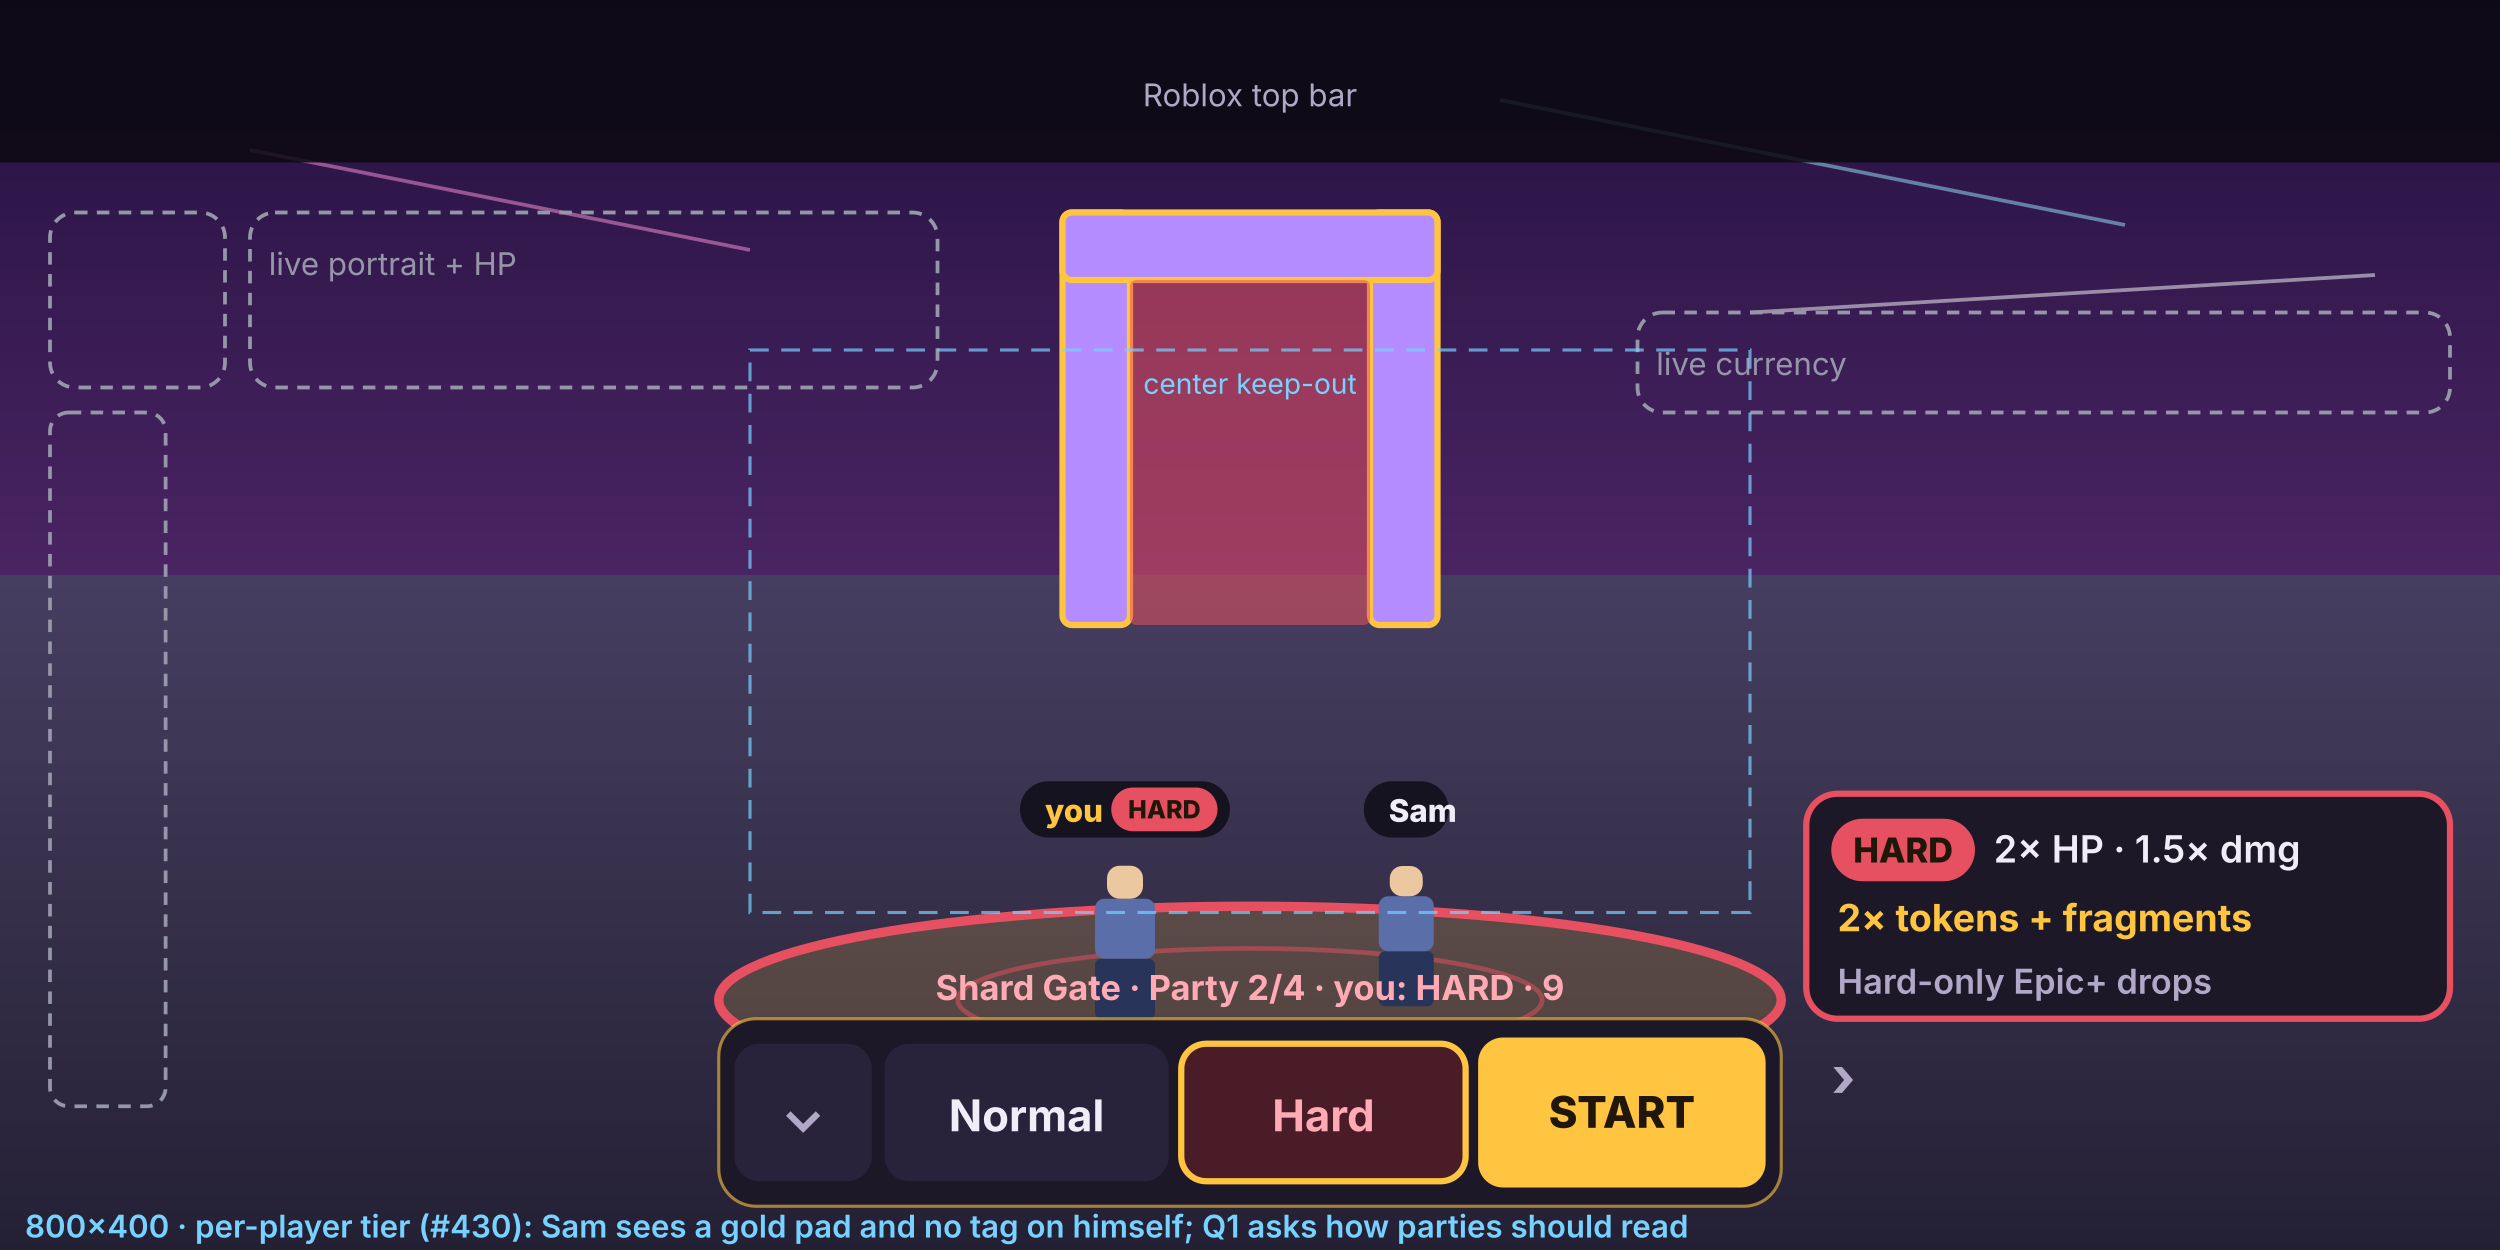
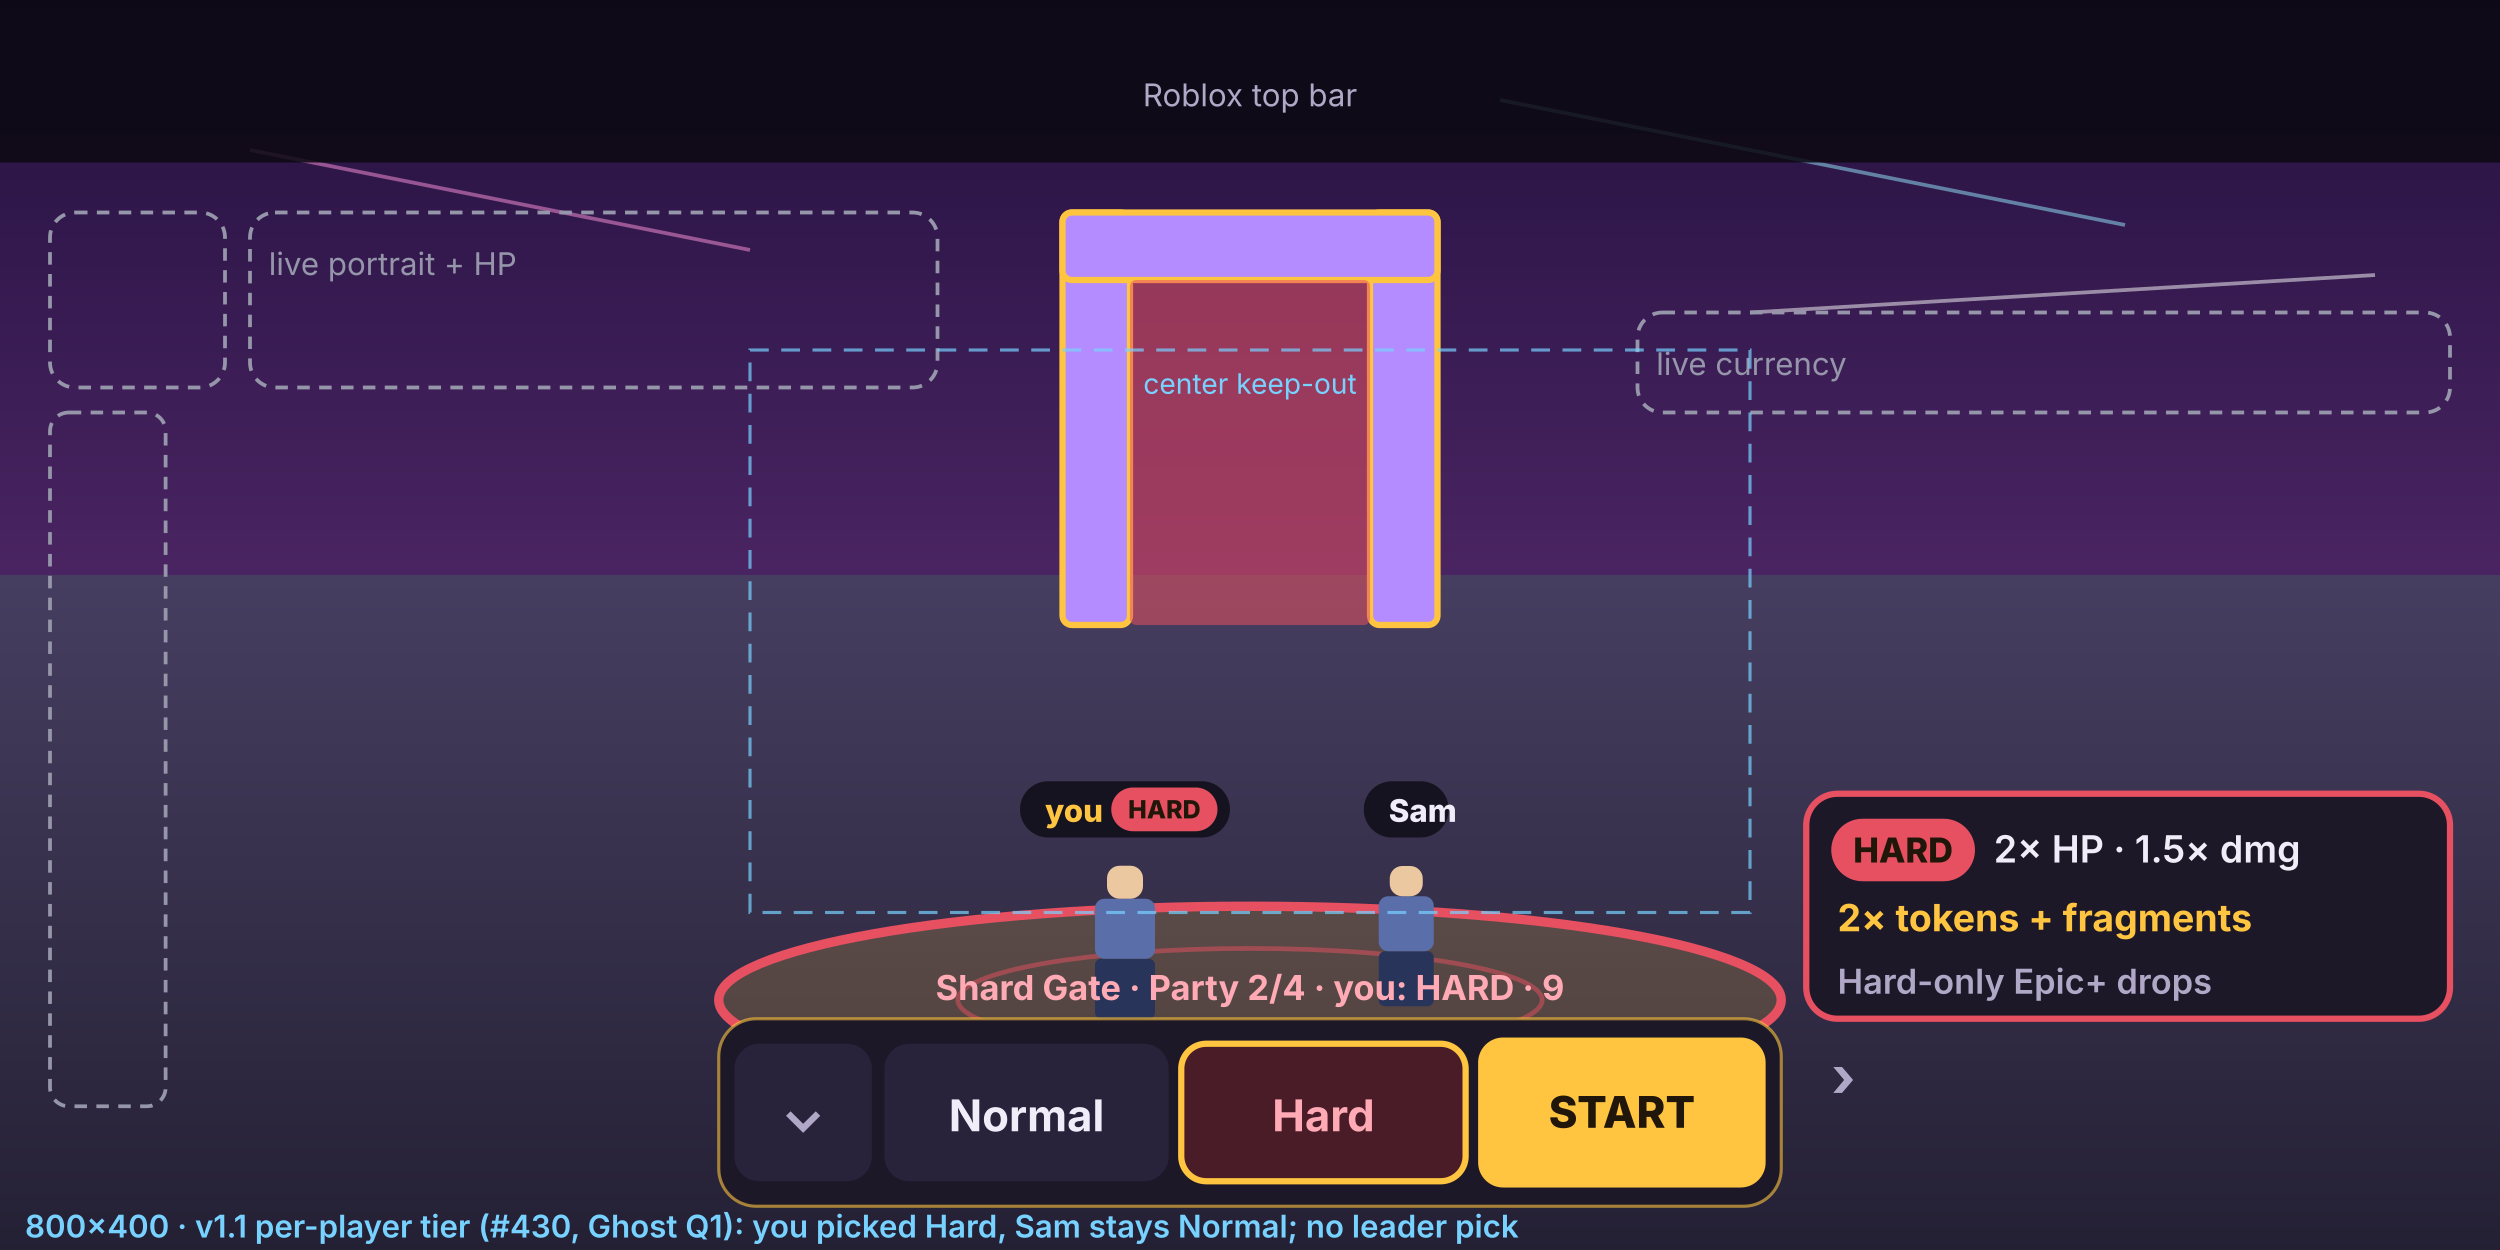
<svg xmlns="http://www.w3.org/2000/svg" width="800" height="400" viewBox="0 0 800 400">
  <defs>
    <linearGradient id="sky" x1="0" y1="0" x2="0" y2="1">
      <stop offset="0" stop-color="rgb(34,16,62)" />
      <stop offset="1" stop-color="rgb(120,60,140)" />
    </linearGradient>
    <linearGradient id="gnd" x1="0" y1="0" x2="0" y2="1">
      <stop offset="0" stop-color="rgb(70,62,96)" />
      <stop offset="1" stop-color="rgb(36,32,52)" />
    </linearGradient>
  </defs>
  <rect x="0" y="0" width="800" height="400" rx="0" fill="url(#sky)" />
  <line x1="80.0" y1="48.0" x2="240.0" y2="80.0" stroke="rgb(255,150,220)" stroke-width="1.2" opacity="0.5" />
  <line x1="480.0" y1="32.0" x2="680.0" y2="72.0" stroke="rgb(150,235,255)" stroke-width="1.2" opacity="0.5" />
  <line x1="560.0" y1="100.0" x2="760.0" y2="88.0" stroke="rgb(255,255,255)" stroke-width="1.2" opacity="0.5" />
  <polygon points="0,184.0 800,184.0 800,400 0,400" fill="url(#gnd)" />
  <rect x="340.0" y="68.0" width="21.6" height="132.0" rx="3" fill="rgb(180,140,255)" stroke="rgb(255,196,64)" stroke-width="2" />
  <rect x="438.4" y="68.0" width="21.6" height="132.0" rx="3" fill="rgb(180,140,255)" stroke="rgb(255,196,64)" stroke-width="2" />
  <rect x="340.0" y="68.0" width="120.0" height="21.6" rx="3" fill="rgb(180,140,255)" stroke="rgb(255,196,64)" stroke-width="2" />
  <rect x="361.6" y="89.6" width="76.8" height="110.4" rx="2" fill="rgb(230,80,96)" opacity="0.55" />
  <ellipse cx="400" cy="320" rx="170" ry="30" fill="rgb(255,196,64)" fill-opacity="0.18" stroke="rgb(230,80,96)" stroke-width="3" />
  <ellipse cx="400" cy="320" rx="93.5" ry="16.5" fill="none" stroke="rgb(230,80,96)" stroke-opacity="0.5" stroke-width="1.5" />
  <rect x="350.4" y="306.8" width="19.2" height="19.2" rx="2" fill="rgb(40,52,90)" />
  <rect x="350.4" y="287.6" width="19.2" height="19.2" rx="3" fill="rgb(90,110,170)" />
  <rect x="354.24" y="277.04" width="11.52" height="10.56" rx="4" fill="rgb(236,200,160)" />
  <rect x="326.4" y="250" width="67.2" height="18" rx="9" fill="rgb(10,8,16)" opacity="0.75" />
  <text x="334.4" y="263" font-family="'Builder Sans','BuilderSans','Inter','Segoe UI',Arial,sans-serif" font-size="10" font-weight="800" fill="rgb(255,196,64)" text-anchor="start">you</text>
  <rect x="355.6" y="252" width="34" height="14" rx="7.0" fill="rgb(230,80,96)" />
  <text x="372.6" y="261.88" font-family="'Builder Sans','BuilderSans','Inter','Segoe UI',Arial,sans-serif" font-size="8" font-weight="800" fill="rgb(32,22,10)" text-anchor="middle">HARD</text>
  <rect x="441.2" y="304.4" width="17.6" height="17.6" rx="2" fill="rgb(40,52,90)" />
  <rect x="441.2" y="286.8" width="17.6" height="17.6" rx="3" fill="rgb(90,110,170)" />
  <rect x="444.72" y="277.12" width="10.56" height="9.68" rx="4" fill="rgb(236,200,160)" />
  <rect x="436.4" y="250" width="27.2" height="18" rx="9" fill="rgb(10,8,16)" opacity="0.75" />
  <text x="444.4" y="263" font-family="'Builder Sans','BuilderSans','Inter','Segoe UI',Arial,sans-serif" font-size="10" font-weight="800" fill="rgb(240,236,248)" text-anchor="start">Sam</text>
  <rect x="0" y="0" width="800" height="52" rx="0" fill="rgb(10,8,16)" opacity="0.85" />
  <text x="400.0" y="34" font-family="'Builder Sans','BuilderSans','Inter','Segoe UI',Arial,sans-serif" font-size="10" font-weight="400" fill="rgb(176,168,198)" text-anchor="middle">Roblox top bar</text>
  <rect x="16" y="68" width="56" height="56" rx="8" fill="none" stroke="rgb(150,150,170)" stroke-width="1.2" stroke-dasharray="4 3" />
  <rect x="80" y="68" width="220" height="56" rx="8" fill="none" stroke="rgb(150,150,170)" stroke-width="1.2" stroke-dasharray="4 3" />
  <text x="86" y="88" font-family="'Builder Sans','BuilderSans','Inter','Segoe UI',Arial,sans-serif" font-size="10" font-weight="400" fill="rgb(150,150,170)" text-anchor="start">live portrait + HP</text>
  <rect x="524" y="100" width="260" height="32" rx="8" fill="none" stroke="rgb(150,150,170)" stroke-width="1.2" stroke-dasharray="4 3" />
  <text x="530" y="120" font-family="'Builder Sans','BuilderSans','Inter','Segoe UI',Arial,sans-serif" font-size="10" font-weight="400" fill="rgb(150,150,170)" text-anchor="start">live currency</text>
  <rect x="16" y="132" width="37" height="222" rx="6" fill="none" stroke="rgb(150,150,170)" stroke-width="1.2" stroke-dasharray="4 3" />
  <rect x="240" y="112" width="320" height="180" rx="0" fill="none" stroke="rgb(120,210,255)" stroke-width="1" stroke-dasharray="6 4" stroke-opacity="0.7" />
  <text x="400.0" y="126" font-family="'Builder Sans','BuilderSans','Inter','Segoe UI',Arial,sans-serif" font-size="9" font-weight="400" fill="rgb(120,210,255)" text-anchor="middle">center keep-out</text>
  <rect x="230" y="326" width="340" height="60" rx="12" fill="rgb(28,24,40)" stroke="rgb(255,196,64)" stroke-width="1" stroke-opacity="0.6" />
  <rect x="235" y="334.0" width="44" height="44" rx="8" fill="rgb(40,34,58)" />
  <text x="257.0" y="362.3" font-family="'Builder Sans','BuilderSans','Inter','Segoe UI',Arial,sans-serif" font-size="18" font-weight="700" fill="rgb(176,168,198)" text-anchor="middle">⌄</text>
  <rect x="283" y="334.0" width="91.0" height="44" rx="8" fill="rgb(40,34,58)" />
  <text x="328.5" y="362.0" font-family="'Builder Sans','BuilderSans','Inter','Segoe UI',Arial,sans-serif" font-size="14" font-weight="700" fill="rgb(240,236,248)" text-anchor="middle">Normal</text>
  <rect x="378.0" y="334.0" width="91.0" height="44" rx="8" fill="rgb(74,28,40)" stroke="rgb(255,196,64)" stroke-width="2" />
  <text x="423.5" y="362.0" font-family="'Builder Sans','BuilderSans','Inter','Segoe UI',Arial,sans-serif" font-size="14" font-weight="700" fill="rgb(255,170,180)" text-anchor="middle">Hard</text>
  <rect x="473.0" y="332.0" width="92" height="48" rx="8" fill="rgb(255,196,64)" />
  <text x="519.0" y="360.9" font-family="'Builder Sans','BuilderSans','Inter','Segoe UI',Arial,sans-serif" font-size="14" font-weight="800" fill="rgb(32,22,10)" text-anchor="middle">START</text>
  <text x="400" y="320" font-family="'Builder Sans','BuilderSans','Inter','Segoe UI',Arial,sans-serif" font-size="11" font-weight="700" fill="rgb(255,170,180)" text-anchor="middle">Shard Gate · Party 2/4 · you: HARD · 9</text>
  <rect x="578" y="254" width="206" height="72" rx="10" fill="rgb(28,24,40)" stroke="rgb(230,80,96)" stroke-width="2" />
  <rect x="586" y="262" width="46" height="20" rx="10" fill="rgb(230,80,96)" />
  <text x="609" y="276" font-family="'Builder Sans','BuilderSans','Inter','Segoe UI',Arial,sans-serif" font-size="11" font-weight="800" fill="rgb(32,22,10)" text-anchor="middle">HARD</text>
  <text x="638" y="276" font-family="'Builder Sans','BuilderSans','Inter','Segoe UI',Arial,sans-serif" font-size="12" font-weight="600" fill="rgb(240,236,248)" text-anchor="start">2× HP · 1.5× dmg</text>
  <text x="588" y="298" font-family="'Builder Sans','BuilderSans','Inter','Segoe UI',Arial,sans-serif" font-size="12" font-weight="700" fill="rgb(255,196,64)" text-anchor="start">2× tokens + fragments</text>
  <text x="588" y="318" font-family="'Builder Sans','BuilderSans','Inter','Segoe UI',Arial,sans-serif" font-size="11" font-weight="600" fill="rgb(176,168,198)" text-anchor="start">Hard-only Epic+ drops</text>
  <text x="586" y="351.0" font-family="'Builder Sans','BuilderSans','Inter','Segoe UI',Arial,sans-serif" font-size="18" font-weight="700" fill="rgb(176,168,198)" text-anchor="start">›</text>
-   <text x="8" y="396" font-family="'Builder Sans','BuilderSans','Inter','Segoe UI',Arial,sans-serif" font-size="10" font-weight="600" fill="rgb(120,210,255)" text-anchor="start">800×400 · per-player tier (#430): Sam sees a gold pad and no tag on himself; Q1 asks how parties should read</text>
+   <text x="8" y="396" font-family="'Builder Sans','BuilderSans','Inter','Segoe UI',Arial,sans-serif" font-size="10" font-weight="600" fill="rgb(120,210,255)" text-anchor="start">800×400 · v1.1 per-player tier (#430, Ghost Q1): you picked Hard, Sam stays Normal; no leader pick</text>
</svg>
